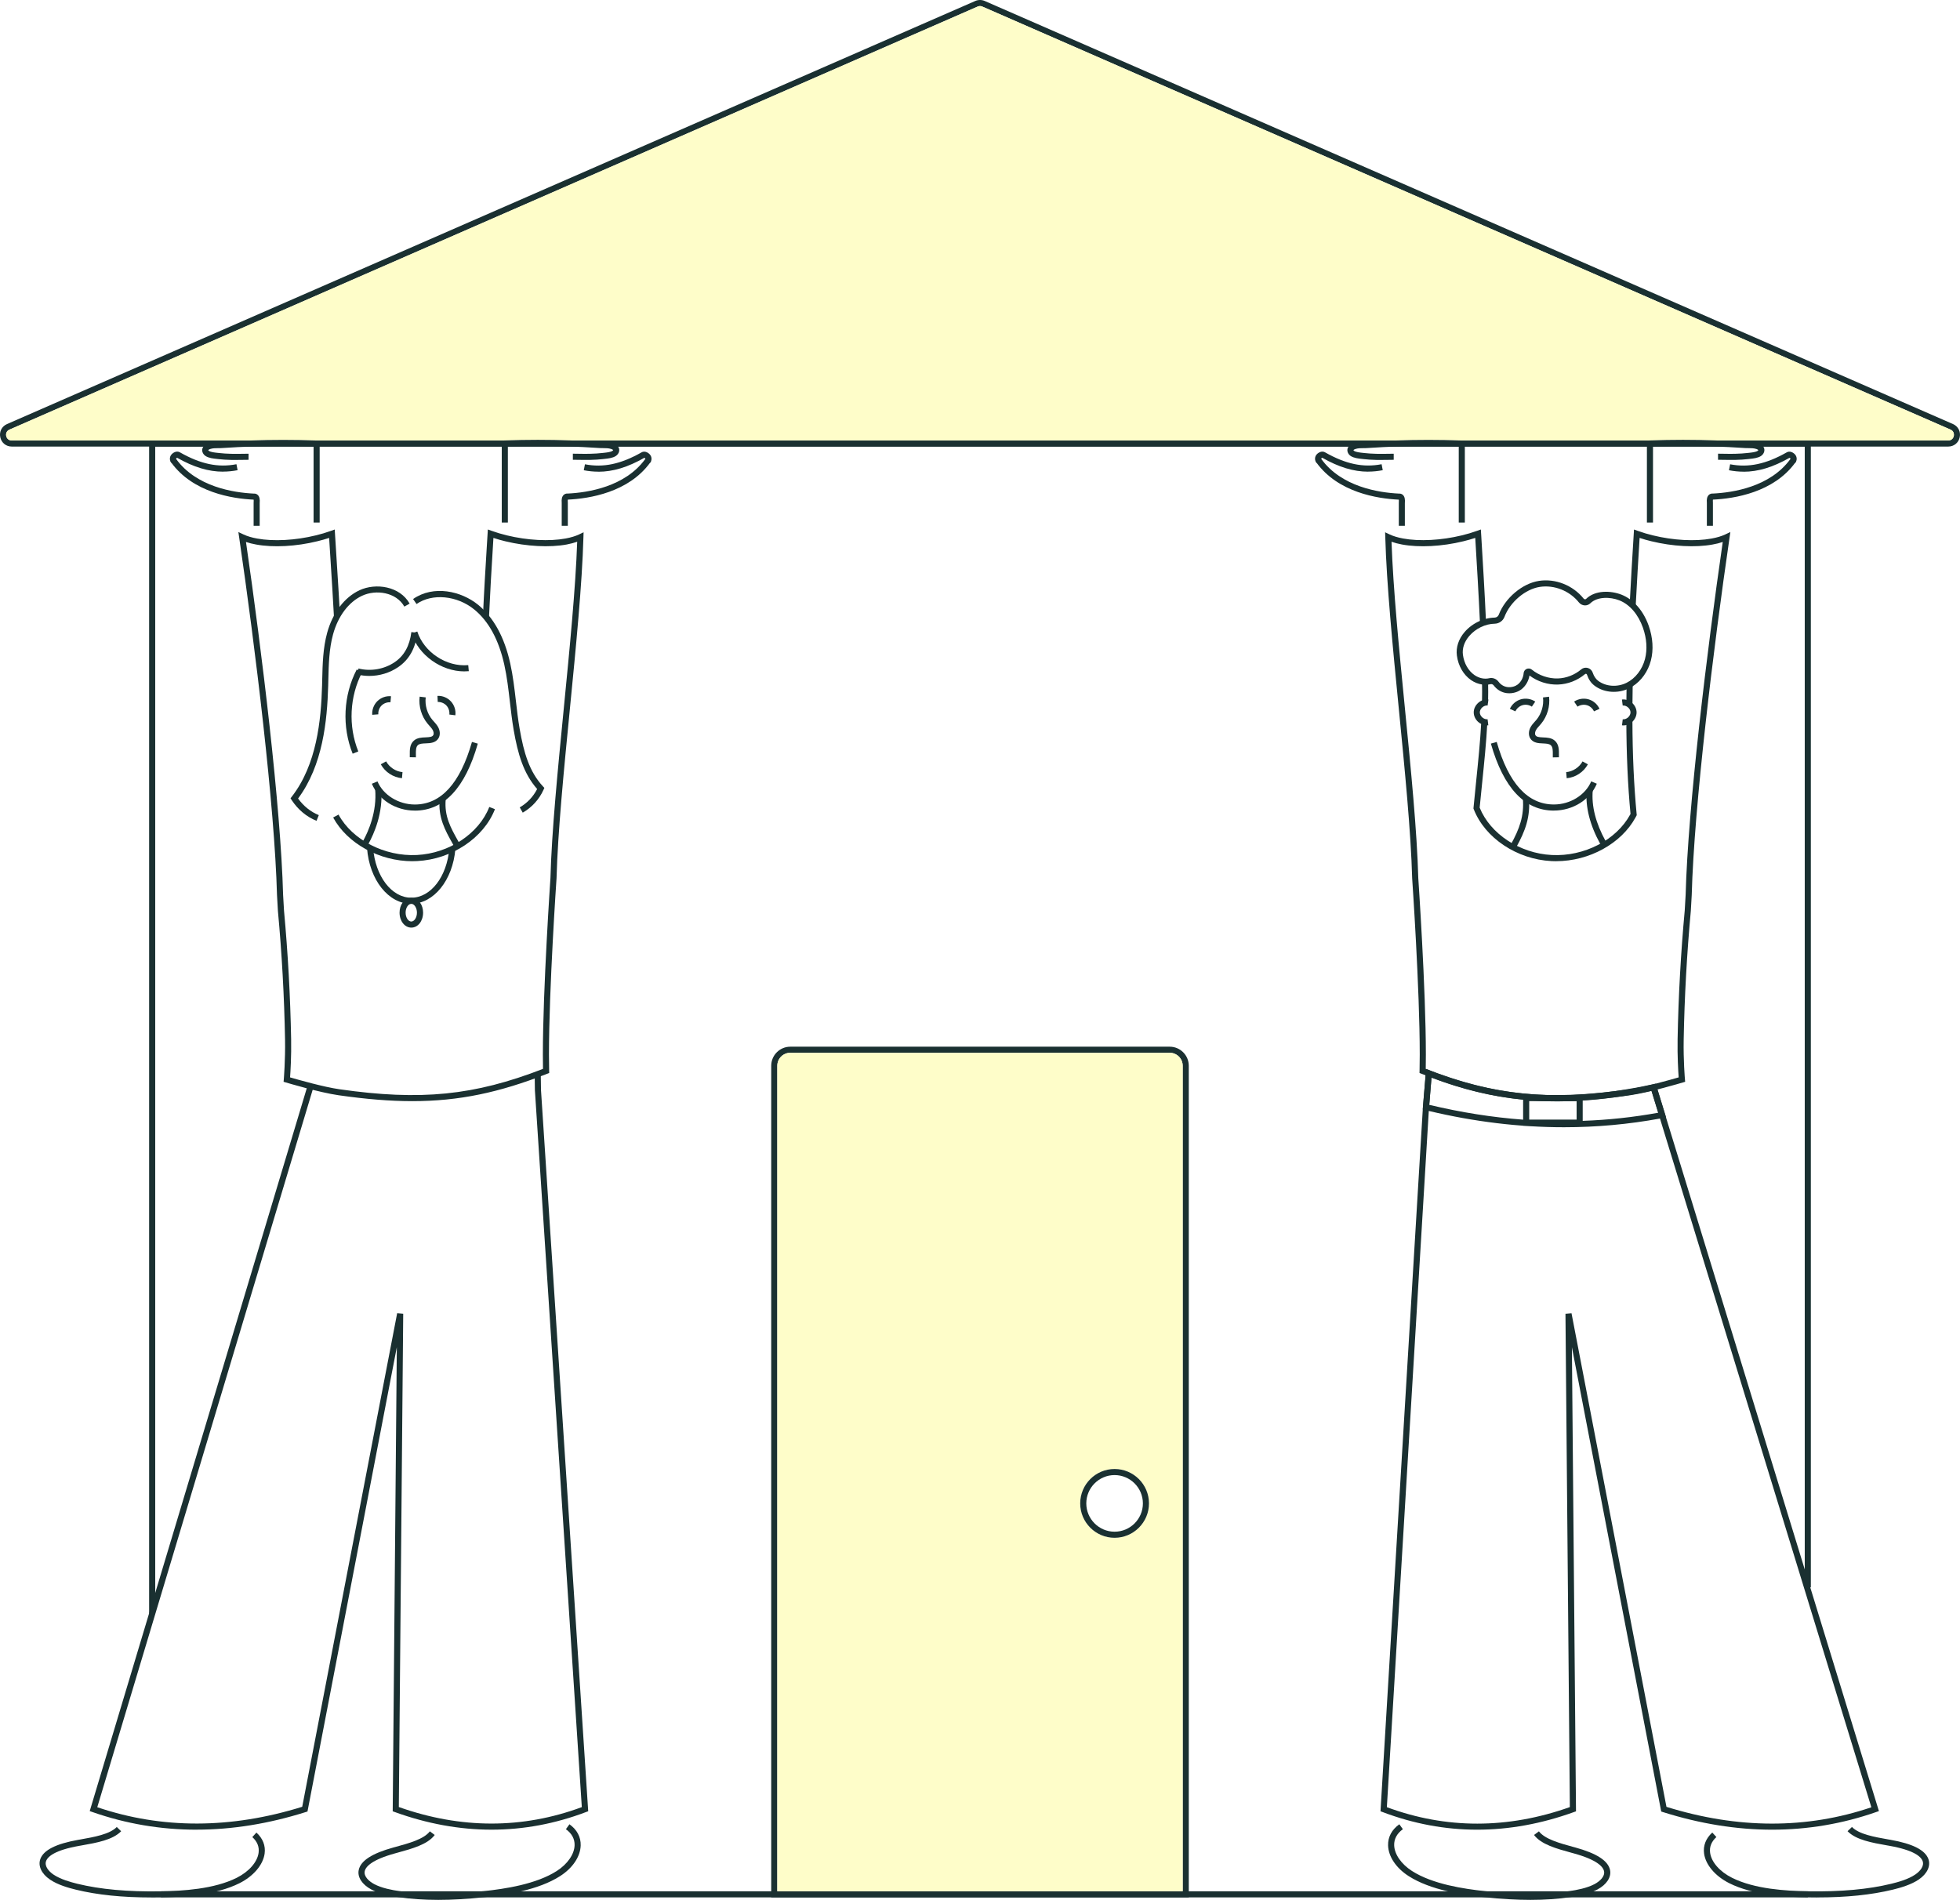
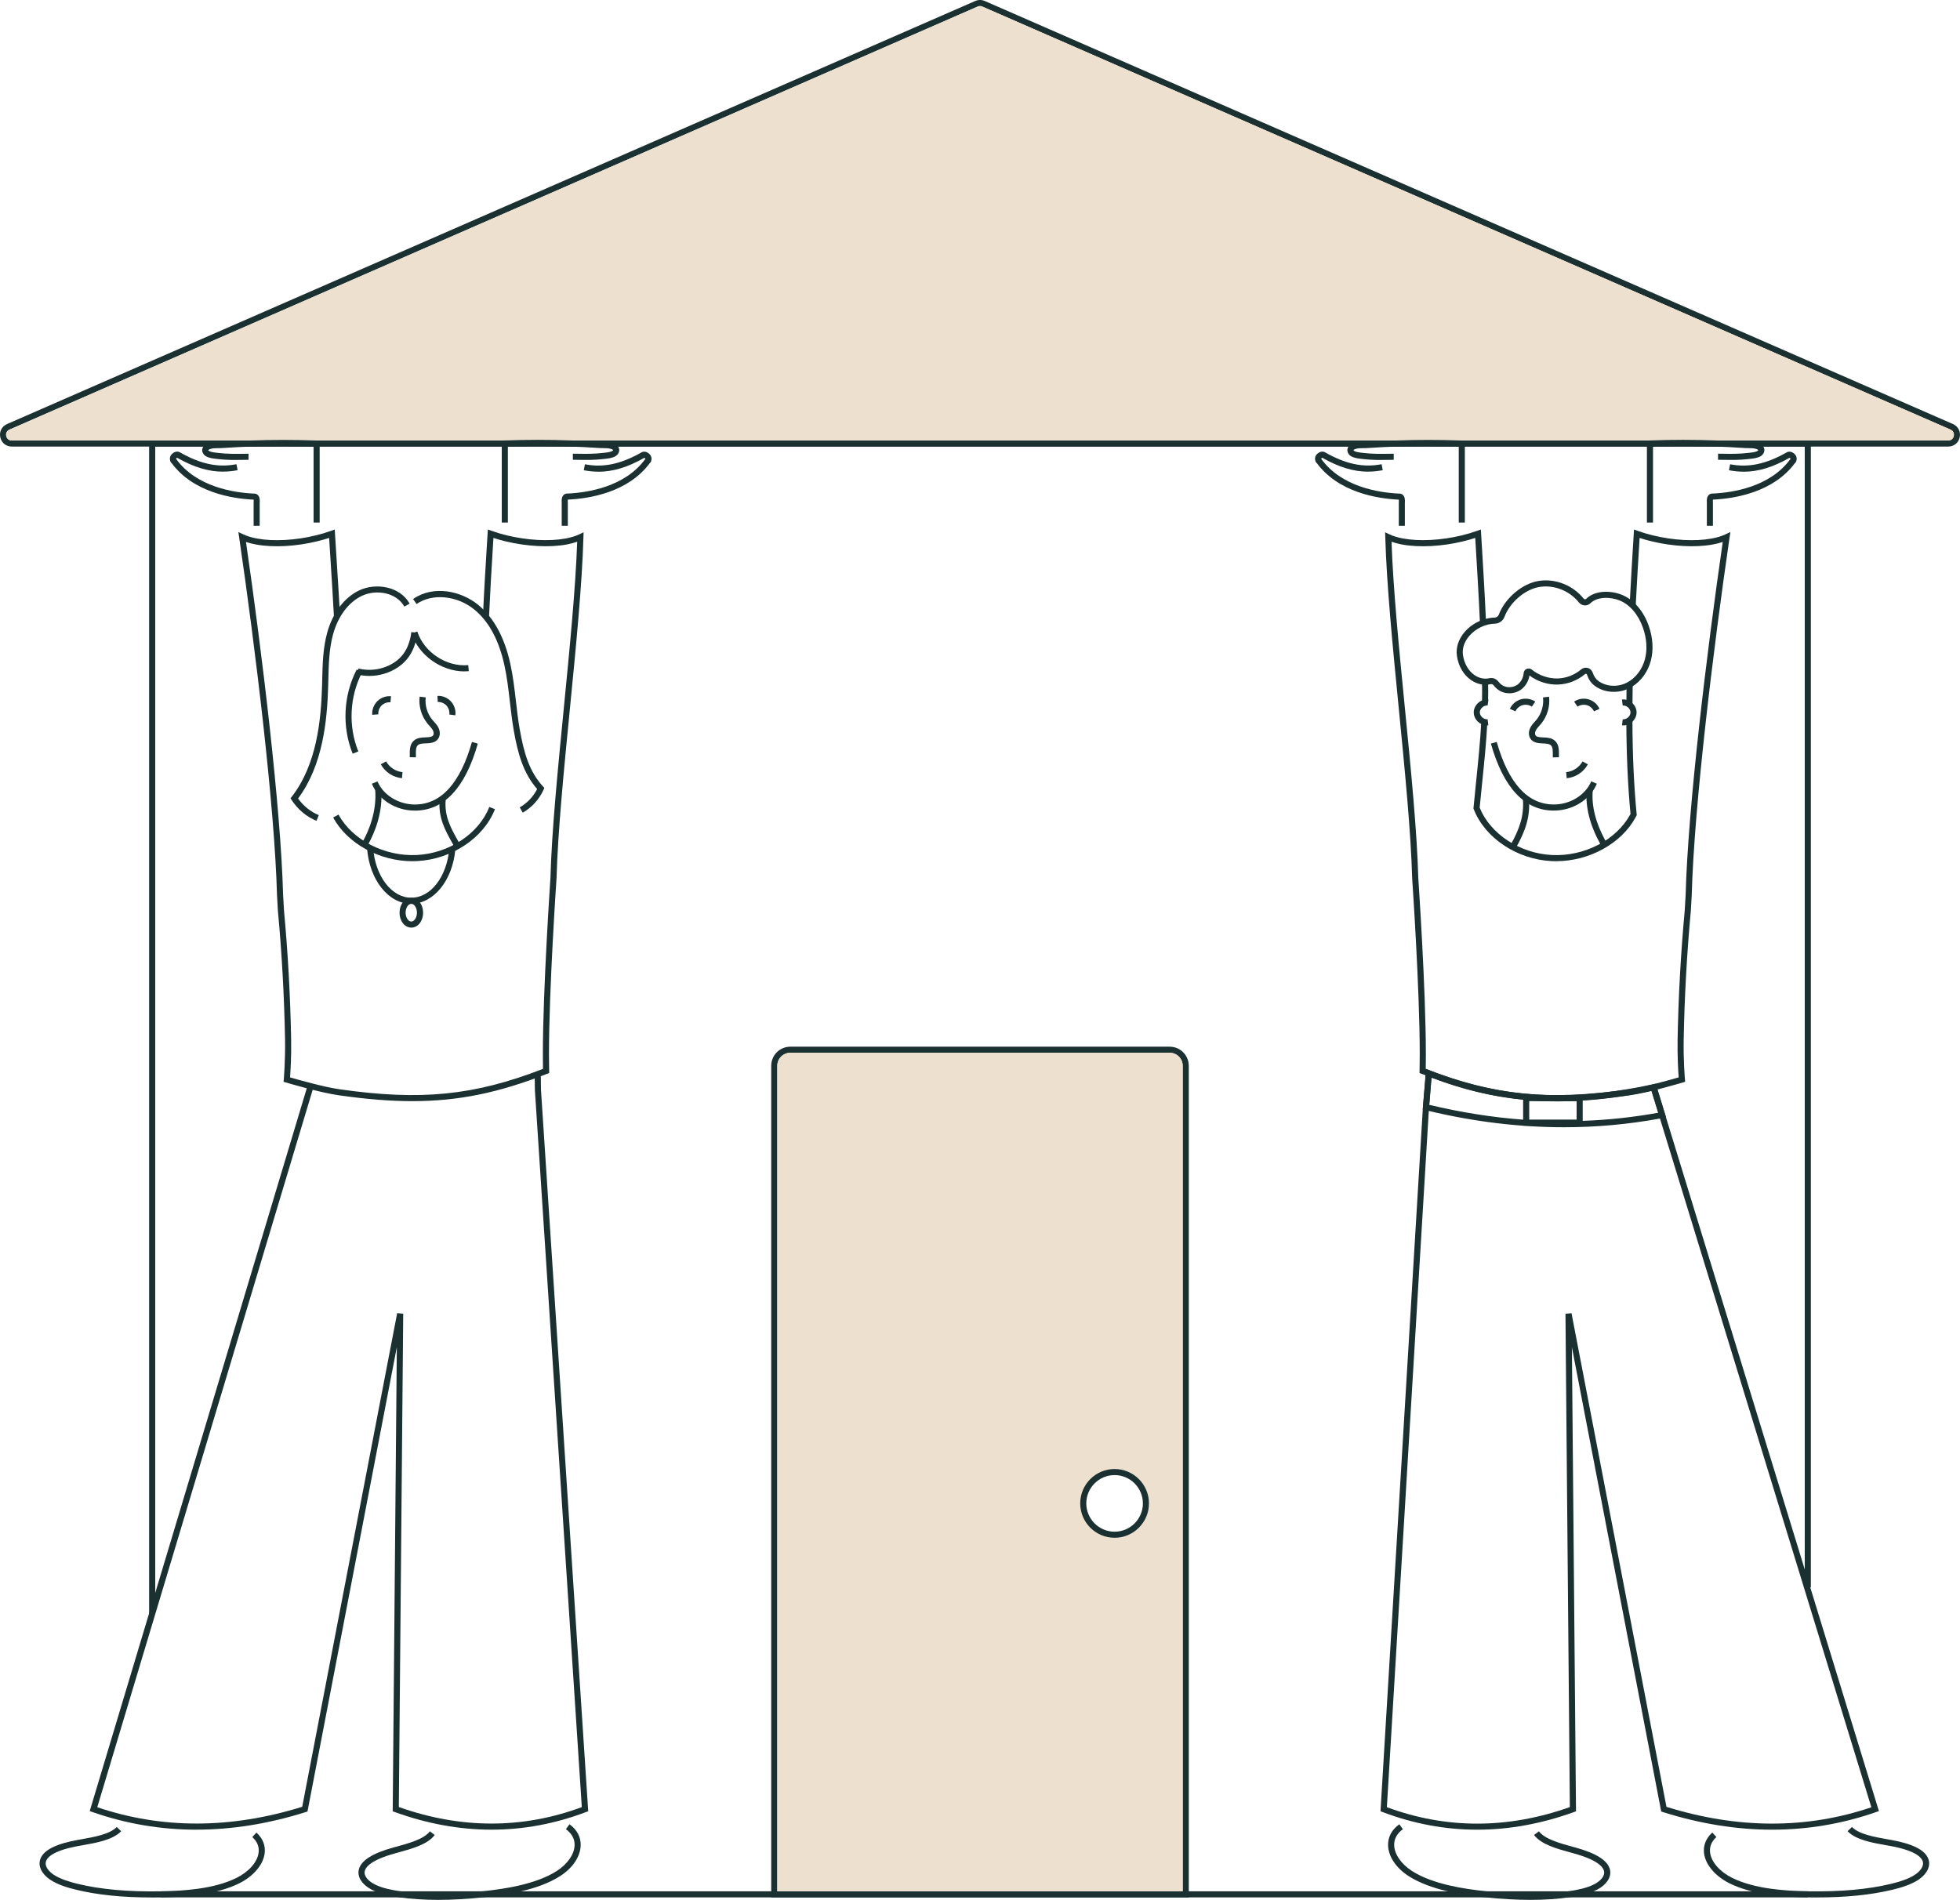
<svg xmlns="http://www.w3.org/2000/svg" id="Layer_2" data-name="Layer 2" viewBox="0 0 643.74 624.13">
  <defs>
    <style>
      .cls-1 {
        fill: #1a3031;
      }

      .cls-2 {
-         fill: #fefdc9;
+         fill: #ede0ce;
      }
    </style>
  </defs>
  <g id="Layer_1-2" data-name="Layer 1">
    <g>
      <path class="cls-1" d="M582.06,601.07c-11.7,0-23.68-1.93-35.88-5.78l-.57-.18-29.34-152.54,1.35,152.47-.67.24c-21.35,7.72-42.49,7.72-62.85,0l-.69-.26,13.93-231.34.93-11.14,1.99.17-.92,11.12-13.84,229.85c19.48,7.21,39.69,7.21,60.1-.03l-1.44-162.06,1.98-.2,31.19,162.18c23.44,7.29,46.07,7.34,67.3.14l-72.49-236.23,1.91-.59,73.06,238.07-.91.32c-11.04,3.86-22.46,5.79-34.17,5.79Z" />
      <path class="cls-1" d="M596.71,623.34c-.98,0-1.97,0-2.97-.03-7.33-.12-17.99-.74-25.8-4.67-4.58-2.3-7.74-6.02-8.25-9.7-.36-2.61.57-5,2.69-6.93l1.35,1.48c-1.63,1.49-2.33,3.23-2.06,5.18.42,3.04,3.16,6.18,7.17,8.19,7.44,3.74,17.79,4.33,24.93,4.45,10.87.18,19.85-.63,27.46-2.49,2.26-.55,5.54-1.46,7.83-3.03,1.56-1.06,3.01-2.77,2.4-4.42-.55-1.49-2.89-3.57-10.88-5l-.75-.13c-5.04-.89-10.25-1.81-13.02-4.67l1.44-1.39c2.32,2.4,7.43,3.3,11.93,4.09l.76.13c7.27,1.29,11.33,3.35,12.41,6.28.84,2.28-.37,4.87-3.15,6.76-2.56,1.74-6.07,2.73-8.48,3.32-7.07,1.72-15.27,2.57-25,2.57Z" />
      <path class="cls-1" d="M502.67,624.13c-4.64,0-9.64-.29-15.07-.87-7.27-.78-17.76-2.34-24.94-6.94-4.13-2.65-6.66-6.42-6.76-10.09-.07-2.75,1.2-5.15,3.69-6.94l1.17,1.62c-1.93,1.39-2.92,3.21-2.86,5.26.08,2.96,2.32,6.2,5.84,8.46,6.82,4.37,17,5.88,24.07,6.64,10.77,1.15,19.81,1.15,27.66-.02,2.33-.35,5.73-.96,8.26-2.31,1.73-.93,3.45-2.52,3.1-4.22-.32-1.51-2.31-3.76-10-5.88l-.73-.2c-4.88-1.34-9.92-2.72-12.26-5.83l1.6-1.2c1.93,2.56,6.85,3.91,11.19,5.1l.74.2c7.06,1.94,10.79,4.36,11.43,7.4.49,2.32-1.09,4.77-4.11,6.39-2.8,1.5-6.43,2.16-8.91,2.53-4.04.6-8.38.9-13.09.9Z" />
      <path class="cls-1" d="M510,248.79c0-.29,0-.58,0-.88.01-1.29.03-2.5-.67-3.11-.57-.49-1.55-.53-2.6-.58-1.43-.06-3.22-.13-4.15-1.68-.62-1.04-.56-2.47.16-3.73.38-.67.87-1.22,1.34-1.74.18-.21.37-.41.55-.62,1.66-2.01,2.46-4.75,2.15-7.33l1.99-.24c.38,3.12-.59,6.43-2.59,8.85-.19.23-.4.46-.6.69-.42.47-.82.91-1.09,1.4-.27.48-.48,1.21-.18,1.71.35.58,1.19.66,2.52.72,1.28.05,2.73.11,3.82,1.06,1.4,1.21,1.38,3.11,1.36,4.64,0,.28,0,.55,0,.82l-2,.04Z" />
      <path class="cls-1" d="M514.57,255.65l-.18-1.99c2.21-.2,4.32-1.59,5.38-3.53l1.75.96c-1.39,2.55-4.06,4.3-6.95,4.57Z" />
      <path class="cls-1" d="M523.52,233.68c-.43-.96-1.33-1.74-2.34-2.02-1.01-.29-2.18-.1-3.06.48l-1.12-1.66c1.37-.92,3.14-1.2,4.72-.75,1.59.45,2.94,1.62,3.62,3.13l-1.82.82Z" />
      <path class="cls-1" d="M497.72,233.68l-1.82-.82c.68-1.5,2.03-2.67,3.62-3.13,1.59-.45,3.35-.17,4.72.75l-1.12,1.66c-.87-.59-2.05-.78-3.06-.48-1.01.29-1.91,1.06-2.34,2.02Z" />
      <path class="cls-1" d="M593.75,621.31v2H52.84v-2h540.91Z" />
      <polygon class="cls-1" points="594.75 144.7 594.75 521.47 592.75 521.47 592.75 146.7 50.98 146.7 50.98 530.1 48.98 530.1 48.98 144.7 594.75 144.7" />
      <path class="cls-1" d="M641.42,139.3L323.42.32c-.99-.43-2.11-.43-3.1,0L2.32,139.3c-1.72.75-2.62,2.49-2.23,4.33.38,1.83,1.9,3.07,3.77,3.07h636.01c1.88,0,3.4-1.24,3.78-3.07.39-1.84-.51-3.58-2.23-4.33ZM641.7,143.22c-.15.71-.71,1.48-1.83,1.48H3.86c-1.11,0-1.67-.77-1.82-1.48-.15-.72.06-1.64,1.08-2.09L321.12,2.15c.24-.1.5-.16.75-.16s.51.06.74.16l318.01,138.98c1.02.45,1.22,1.37,1.08,2.09Z" />
      <path class="cls-2" d="M641.7,143.22c-.15.71-.71,1.48-1.83,1.48h-76.39c-7.13-.26-14.3-.26-21.39,0h-62.27c-7.06-.25-14.2-.26-21.3,0H187.36c-7.12-.26-14.29-.26-21.38,0h-62.28c-7.06-.25-14.2-.26-21.29,0H3.86c-1.11,0-1.67-.77-1.82-1.48-.15-.72.06-1.64,1.08-2.09L321.12,2.15c.24-.1.5-.16.75-.16s.51.06.74.16l318.01,138.98c1.02.45,1.22,1.37,1.08,2.09Z" />
      <path class="cls-1" d="M384.18,343.85h-124.62c-3.45,0-6.26,2.81-6.26,6.26v273.2h137.14v-273.2c0-3.45-2.81-6.26-6.26-6.26ZM255.3,621.31v-271.2c0-2.35,1.91-4.26,4.26-4.26h124.62c2.35,0,4.26,1.91,4.26,4.26v271.2h-133.14Z" />
      <path class="cls-2" d="M384.18,345.85h-124.62c-2.35,0-4.26,1.91-4.26,4.26v271.2h133.14v-271.2c0-2.35-1.91-4.26-4.26-4.26ZM366.07,505.18c-6.23,0-11.29-5.07-11.29-11.3s5.06-11.3,11.29-11.3,11.3,5.07,11.3,11.3-5.07,11.3-11.3,11.3Z" />
      <path class="cls-1" d="M366.07,482.58c-6.23,0-11.29,5.07-11.29,11.3s5.06,11.3,11.29,11.3,11.3-5.07,11.3-11.3-5.07-11.3-11.3-11.3ZM366.07,503.18c-5.12,0-9.29-4.18-9.29-9.3s4.17-9.3,9.29-9.3,9.3,4.17,9.3,9.3-4.17,9.3-9.3,9.3Z" />
      <path class="cls-1" d="M511.11,282.92c-.51,0-1.03-.01-1.54-.04-11.35-.57-21.86-7.58-25.54-17.05l-.09-.22.02-.24c.27-2.86.56-5.66.84-8.43.69-6.75,1.35-13.13,1.71-19.83l2,.11c-.36,6.75-1.02,13.15-1.71,19.93-.28,2.69-.55,5.4-.82,8.17,3.48,8.64,13.19,15.03,23.69,15.56,10.62.56,21.2-4.92,25.74-13.28l.11-.22c-.89-9.43-1.33-19.51-1.37-30.78h2c.03,11.33.49,21.43,1.39,30.89l.03.3-.4.75c-4.68,8.61-15.23,14.37-26.06,14.37Z" />
      <path class="cls-1" d="M536.16,231.48h-2c.01-2.2.04-4.4.08-6.6l2,.04c-.04,2.2-.07,4.38-.08,6.57Z" />
      <path class="cls-1" d="M488.74,230.87l-2-.04c.05-2.42.06-4.66.01-6.86l2-.04c.05,2.23.04,4.5-.01,6.94Z" />
      <path class="cls-1" d="M511.17,361.74c-15.35,0-28.61-2.85-44.3-9l-.65-.25.02-.7c.04-1.66.06-3.46.06-5.38,0-21.54-2.46-57.5-2.49-57.86-.4-15.12-2.43-35.77-4.39-55.75-1.97-20.08-4.01-40.84-4.44-56.31l-.05-1.63,1.47.7c1.2.57,2.69,1.02,4.42,1.34,5.36,1,12.57.61,19.28-1.02,1.72-.41,3.4-.91,5.01-1.49l1.26-.45.12,1.93c.57,9.34,1.15,19,1.59,28.72l-2,.09c-.43-9.46-1-18.86-1.55-27.97-1.29.42-2.62.8-3.96,1.12-6.97,1.7-14.49,2.09-20.11,1.04-1.26-.23-2.41-.54-3.43-.9.52,15.23,2.48,35.25,4.39,54.64,1.97,20.01,4,40.7,4.4,55.85.02.32,2.49,36.35,2.49,57.96,0,1.66-.01,3.24-.04,4.72,22.6,8.77,40.18,10.52,66.85,6.69,5.2-.74,13.64-3.15,16.22-3.9-.14-1.92-.45-6.99-.35-12.5.26-14.08,1.05-28.32,2.34-42.32l.3-5.19c.76-28.74,6.98-79.96,12.19-115.88-1.01.35-2.13.63-3.34.84-5.63,1.04-13.15.63-20.1-1.07-1.28-.3-2.58-.67-3.87-1.1-.44,7.23-.89,14.69-1.28,22.25l-2-.1c.41-8.03.89-15.93,1.36-23.58l.08-1.33,1.26.45c1.63.59,3.28,1.08,4.92,1.47,6.7,1.65,13.9,2.04,19.28,1.05,1.74-.31,3.26-.76,4.51-1.35l1.68-.79-.27,1.84c-5.25,35.94-11.65,88.24-12.42,117.39l-.3,5.25c-1.29,13.99-2.08,28.18-2.34,42.21-.13,6.87.4,13.04.41,13.1l.07.81-.78.23c-.45.13-10.98,3.29-17.29,4.19-8.9,1.28-16.8,1.94-24.22,1.94Z" />
      <path class="cls-1" d="M497.97,278.39l-1.75-.97c2.8-5.07,4.44-9.38,3.94-15.22l1.99-.17c.55,6.34-1.19,10.96-4.18,16.36Z" />
      <path class="cls-1" d="M525.61,277.28c-3.45-6.24-4.95-12.23-4.48-17.81l1.99.17c-.45,5.17.98,10.78,4.23,16.67l-1.75.97Z" />
      <path class="cls-1" d="M510.35,266.29c-9.57,0-16.53-7.4-20.69-22.01l1.92-.55c3.88,13.64,10.2,20.55,18.77,20.55h.03c5.34,0,10.37-3.13,12.23-7.59l1.85.77c-2.2,5.26-7.86,8.81-14.08,8.82h-.03Z" />
      <path class="cls-1" d="M541.5,205.57c-.99-2.81-2.46-5.22-4.27-7.06-.6-.61-1.23-1.16-1.9-1.64-.87-.62-1.79-1.13-2.75-1.51-3.52-1.38-8.67-1.54-11.65,1.39-.11.12-.26.13-.36.13-.17-.01-.33-.1-.44-.23-3.5-4.37-9.26-6.66-14.68-5.82-5.44.83-11.11,5.61-13.2,11.12-.21.55-.75.93-1.35.94-.96.02-1.94.16-2.89.41-.67.17-1.32.4-1.96.68-1.91.82-3.67,2.07-5.02,3.65-1.99,2.32-2.89,5.07-2.53,7.74.45,3.38,2.15,6.31,4.64,8.04,1.13.78,2.37,1.27,3.63,1.45.66.1,1.33.11,2,.03.28-.03.55-.08.83-.14.34-.08.73.08.97.39,1.1,1.45,2.58,2.33,4.28,2.56.29.03.58.05.87.05,1.66,0,3.09-.62,3.94-1.27,1.41-1.09,2.39-2.76,2.68-4.57,2.67,2,6.06,3.09,9.38,2.97,3.22-.11,6.38-1.33,8.88-3.44.13-.11.26-.11.35-.08.07.02.21.08.27.27.53,1.56,1.33,2.73,2.42,3.57,2.87,2.21,7.02,2.69,10.58,1.29.31-.12.61-.25.91-.4.38-.19.75-.4,1.1-.63,2.86-1.82,5.06-4.9,5.98-8.46.92-3.53.67-7.48-.71-11.43ZM540.28,216.49c-.9,3.46-3.16,6.38-6.04,7.81-3.08,1.53-6.85,1.26-9.38-.68-.78-.61-1.34-1.45-1.75-2.64-.25-.76-.86-1.34-1.63-1.55-.75-.21-1.56-.03-2.16.48-2.17,1.82-4.89,2.88-7.66,2.97-3.01.09-6.2-.98-8.53-2.89-.49-.4-1.15-.49-1.72-.25-.56.25-.95.79-.99,1.41-.11,1.48-.85,2.88-1.98,3.74-.7.54-1.99,1-3.33.82-1.17-.15-2.17-.75-2.95-1.78-.59-.77-1.48-1.2-2.39-1.2-.2,0-.41.02-.62.07-1.64.38-3.37,0-4.87-1.03-2.03-1.41-3.42-3.84-3.8-6.67-.28-2.09.45-4.28,2.07-6.16,2.09-2.45,5.31-4,8.38-4.05,1.41-.03,2.7-.92,3.19-2.23,1.85-4.89,6.85-9.13,11.63-9.86,4.73-.72,9.76,1.28,12.82,5.1.46.58,1.15.93,1.89.98.7.04,1.38-.22,1.88-.7,2.24-2.2,6.48-2.15,9.51-.96,3.39,1.33,6.22,4.61,7.76,9.01,1.25,3.57,1.48,7.12.67,10.26Z" />
      <path class="cls-1" d="M64.54,601.07c-11.71,0-23.12-1.93-34.17-5.79l-.9-.32,71.58-238.44,1.92.57-71.02,236.6c21.23,7.2,43.87,7.15,67.31-.14l31.19-162.18,1.98.2-1.44,162.06c20.41,7.23,40.63,7.24,60.1.03l-15.41-235.53-.07-5.24,2-.03.07,5.19,15.51,236.96-.69.26c-20.36,7.73-41.5,7.73-62.85,0l-.67-.24,1.35-152.47-29.34,152.54-.57.18c-12.19,3.85-24.18,5.78-35.88,5.78Z" />
      <path class="cls-1" d="M49.89,623.34c-9.72,0-17.92-.84-25-2.57-2.41-.59-5.92-1.57-8.48-3.32-2.78-1.89-3.99-4.48-3.16-6.76,1.08-2.93,5.14-4.98,12.41-6.28l.76-.13c4.51-.8,9.61-1.7,11.93-4.09l1.44,1.39c-2.77,2.86-7.98,3.78-13.02,4.67l-.75.13c-8,1.42-10.33,3.5-10.88,5-.6,1.64.85,3.36,2.4,4.42,2.3,1.56,5.57,2.47,7.83,3.03,7.61,1.86,16.6,2.67,27.46,2.49,7.14-.12,17.49-.71,24.93-4.45,4-2.01,6.75-5.15,7.17-8.19.27-1.95-.42-3.69-2.06-5.18l1.35-1.48c2.12,1.93,3.05,4.33,2.69,6.93-.51,3.68-3.67,7.4-8.25,9.7-7.81,3.92-18.46,4.54-25.8,4.67-1.01.02-2,.03-2.97.03Z" />
      <path class="cls-1" d="M143.93,624.13c-4.71,0-9.06-.3-13.09-.9-2.48-.37-6.11-1.03-8.91-2.53-3.02-1.62-4.6-4.06-4.11-6.39.63-3.04,4.37-5.46,11.43-7.4l.74-.2c4.34-1.19,9.26-2.54,11.19-5.1l1.6,1.2c-2.34,3.11-7.38,4.49-12.26,5.83l-.73.2c-7.69,2.12-9.68,4.37-10,5.88-.35,1.7,1.37,3.29,3.1,4.22,2.53,1.35,5.92,1.97,8.26,2.31,7.84,1.17,16.89,1.17,27.66.02,7.07-.76,17.25-2.27,24.07-6.64,3.52-2.26,5.76-5.5,5.84-8.46.06-2.06-.93-3.88-2.86-5.26l1.17-1.62c2.49,1.79,3.76,4.19,3.69,6.94-.1,3.67-2.62,7.44-6.76,10.09-7.17,4.6-17.67,6.17-24.94,6.94-5.43.58-10.43.87-15.07.87Z" />
      <path class="cls-1" d="M136.59,248.79l-2-.04c0-.27,0-.54,0-.82-.02-1.53-.04-3.43,1.36-4.64,1.09-.95,2.54-1.01,3.82-1.06,1.33-.06,2.17-.13,2.52-.72.3-.5.09-1.23-.18-1.71-.27-.48-.67-.93-1.09-1.4-.2-.23-.41-.45-.6-.69-2-2.42-2.97-5.73-2.59-8.85l1.99.24c-.31,2.58.49,5.33,2.15,7.33.18.21.36.42.55.62.47.53.96,1.07,1.34,1.74.72,1.27.78,2.7.16,3.73-.93,1.55-2.72,1.62-4.15,1.68-1.04.04-2.03.08-2.6.57-.7.61-.69,1.82-.67,3.11,0,.3,0,.59,0,.88Z" />
      <path class="cls-1" d="M132.02,255.65c-2.89-.27-5.56-2.02-6.95-4.57l1.75-.96c1.06,1.94,3.17,3.33,5.38,3.53l-.18,1.99Z" />
      <path class="cls-1" d="M122.26,234.84c-.13-1.65.49-3.32,1.66-4.49,1.17-1.16,2.85-1.78,4.5-1.63l-.18,1.99c-1.05-.09-2.16.31-2.91,1.05-.75.74-1.16,1.85-1.07,2.9l-1.99.16Z" />
      <path class="cls-1" d="M149.56,234.98l-1.98-.25c.13-1.04-.23-2.17-.95-2.95-.71-.77-1.81-1.22-2.86-1.18l-.09-2c1.65-.09,3.3.61,4.42,1.82,1.12,1.21,1.67,2.92,1.46,4.55Z" />
      <rect class="cls-1" x="102.99" y="145.57" width="2" height="26.09" />
      <path class="cls-1" d="M104.88,144.74l-.03.83-.05,1.13v.04c-.39-.02-.78-.03-1.18-.04-.21-.01-.42-.02-.63-.02-6.81-.23-13.69-.23-20.53.02-1.44.05-2.88.11-4.32.18-1.69.09-3.37.19-5.06.3-.47.04-.93.04-1.39.04-.93,0-1.81,0-2.66.29-.47.16-.61.33-.63.36,0,.03.08.16.22.25.64.42,1.93.55,2.88.65l.57.06c1.12.13,2.35.21,3.88.25,1.13.03,2.3.01,3.42,0,.76-.02,1.51-.03,2.27-.03v2c-.75,0-1.49.01-2.23.03-.74,0-1.5.02-2.26.02-.42,0-.84,0-1.25-.01-1.59-.04-2.89-.12-4.07-.26l-.54-.06c-1.21-.13-2.72-.28-3.76-.96-.84-.54-1.27-1.49-1.08-2.35.06-.23.15-.49.34-.75.28-.4.78-.8,1.61-1.08,1.15-.39,2.23-.39,3.28-.4.42,0,.84,0,1.26-.03,1.7-.12,3.4-.22,5.1-.3,1.45-.08,2.91-.14,4.37-.19,7.09-.26,14.23-.25,21.29,0,.39,0,.79.03,1.18.04Z" />
      <path class="cls-1" d="M85.3,172.72h-2v-7.51c.05-.59.02-.91,0-1.07-7.04-.33-19.9-2.35-27.04-12.16-.11-.16-.2-.31-.29-.48l1.79-.89c.03.07.07.13.11.2,6.62,9.11,18.76,11.02,25.46,11.34.52-.05,1,.13,1.35.47.54.53.73,1.38.61,2.69v7.42Z" />
      <path class="cls-1" d="M73.28,154.95c-4.83,0-9.66-1.48-15.11-4.57-.08.03-.21.11-.32.23-.03.03-.04.1-.04.12l-1.45,1.36c-.75-.74-.75-2.01,0-2.83.64-.7,1.75-1.21,2.7-.68,6.83,3.89,12.57,5.1,18.6,3.92l.38,1.96c-1.6.31-3.19.47-4.77.47Z" />
      <rect class="cls-1" x="164.8" y="145.57" width="2" height="26.09" />
      <path class="cls-1" d="M202.26,149.8c-1.04.68-2.55.83-3.76.96l-.54.06c-1.18.14-2.47.22-4.07.26-.41.01-.83.01-1.25.01-.76,0-1.52-.01-2.26-.02-.74-.02-1.48-.03-2.23-.03v-2c.76,0,1.51.01,2.27.03,1.12.02,2.29.04,3.42,0,1.53-.04,2.76-.12,3.88-.25l.57-.06c.95-.1,2.24-.23,2.88-.65.14-.09.21-.22.21-.26-.01-.02-.15-.19-.62-.35-.85-.28-1.73-.28-2.66-.29-.46,0-.92,0-1.39-.04-1.69-.11-3.37-.21-5.06-.3-1.44-.07-2.89-.14-4.33-.18-6.83-.25-13.71-.26-20.52-.03-.25.01-.49.02-.74.03-.36,0-.71.03-1.07.04v-.04l-.05-1.13-.03-.83c.36-.01.71-.03,1.07-.04,7.09-.26,14.26-.26,21.38,0,1.47.05,2.93.11,4.39.19,1.7.08,3.4.18,5.1.3.42.03.84.03,1.26.03,1.05,0,2.13,0,3.28.4.84.28,1.33.68,1.62,1.08.18.26.28.51.33.74.19.87-.24,1.82-1.08,2.36Z" />
      <path class="cls-1" d="M186.49,172.72h-2v-7.51c-.11-1.22.08-2.07.62-2.6.35-.34.83-.52,1.35-.47,6.69-.32,18.83-2.22,25.46-11.34.05-.06.08-.13.11-.2l1.79.89c-.08.17-.17.32-.28.48-7.14,9.82-20,11.83-27.04,12.16-.03.15-.06.45-.01.98v7.6Z" />
      <path class="cls-1" d="M196.51,154.95c-1.58,0-3.16-.16-4.77-.47l.38-1.96c6.03,1.17,11.77-.04,18.6-3.92.95-.54,2.06-.03,2.7.68.75.82.75,2.09,0,2.83l-1.41-1.42s-.04.05-.04.06c0-.03,0-.1-.03-.12-.11-.12-.24-.2-.32-.23-5.45,3.09-10.28,4.57-15.11,4.57Z" />
      <rect class="cls-1" x="479.11" y="145.57" width="2" height="26.09" />
      <path class="cls-1" d="M481,144.74l-.03.83-.05,1.13v.04c-.39-.02-.78-.03-1.18-.04-.21-.01-.42-.02-.63-.02-6.81-.23-13.7-.23-20.54.02-1.44.05-2.88.11-4.32.18-1.68.09-3.37.19-5.06.3-.47.04-.93.04-1.38.04-.93,0-1.81,0-2.66.29-.47.16-.62.33-.63.36,0,.03.08.16.21.25.64.42,1.94.55,2.88.65l.57.06c1.12.13,2.35.21,3.88.25,1.14.03,2.3.01,3.43,0,.75-.02,1.51-.03,2.26-.03v2c-.74,0-1.48.01-2.23.03-.74,0-1.5.02-2.26.02-.42,0-.83,0-1.25-.01-1.59-.04-2.88-.12-4.06-.26l-.54-.06c-1.22-.13-2.72-.28-3.77-.96-.83-.54-1.26-1.49-1.07-2.36.05-.23.14-.48.33-.74.28-.4.77-.8,1.61-1.08,1.16-.39,2.24-.39,3.28-.4.42,0,.84,0,1.27-.03,1.7-.12,3.39-.22,5.09-.3,1.45-.08,2.91-.14,4.37-.19,7.1-.26,14.24-.25,21.3,0,.39,0,.79.03,1.18.04Z" />
      <path class="cls-1" d="M461.42,172.72h-2v-7.51c.05-.59.02-.91,0-1.07-7.04-.33-19.9-2.35-27.04-12.16-.11-.16-.2-.31-.29-.48l1.79-.89c.03.07.07.14.11.2,6.63,9.11,18.76,11.02,25.46,11.34.52-.05,1,.13,1.35.47.54.53.73,1.38.61,2.69v7.42Z" />
      <path class="cls-1" d="M449.39,154.95c-4.83,0-9.66-1.48-15.11-4.57-.08.03-.21.11-.32.23-.03.03-.04.1-.04.12l-1.45,1.36c-.75-.74-.75-2.01,0-2.83.64-.7,1.76-1.21,2.7-.68,6.83,3.89,12.57,5.09,18.6,3.92l.38,1.96c-1.6.31-3.19.47-4.77.47Z" />
      <rect class="cls-1" x="540.91" y="145.57" width="2" height="26.09" />
      <path class="cls-1" d="M578.38,149.8c-1.05.68-2.55.83-3.77.96l-.54.06c-1.18.14-2.47.22-4.06.26-.42.01-.83.01-1.25.01-.76,0-1.52-.01-2.26-.02-.75-.02-1.49-.03-2.23-.03v-2c.75,0,1.51.01,2.26.03,1.13.02,2.29.04,3.43,0,1.53-.04,2.76-.12,3.88-.25l.57-.06c.94-.1,2.24-.23,2.88-.65.13-.09.21-.22.21-.26-.01-.02-.16-.19-.63-.35-.85-.28-1.73-.28-2.66-.29-.45,0-.91,0-1.38-.04-1.69-.11-3.38-.21-5.06-.3-1.44-.07-2.89-.14-4.34-.18-6.83-.25-13.71-.26-20.52-.03-.25.01-.49.02-.74.03-.36,0-.71.03-1.07.04v-.04l-.05-1.13-.03-.83c.36-.01.71-.03,1.07-.04,7.09-.26,14.26-.26,21.39,0,1.47.05,2.93.11,4.39.19,1.7.08,3.39.18,5.09.3.43.03.85.03,1.27.03,1.04,0,2.12,0,3.28.4.84.28,1.33.68,1.62,1.08.18.26.27.51.32.74.19.87-.24,1.82-1.07,2.36Z" />
      <path class="cls-1" d="M562.6,172.72h-2v-7.51c-.11-1.22.08-2.07.62-2.6.35-.34.83-.52,1.35-.47,6.69-.32,18.83-2.22,25.46-11.34.05-.06.08-.13.11-.2l1.79.89c-.09.17-.17.32-.29.48-7.14,9.82-20,11.83-27.04,12.16-.03.15-.06.45-.01.98v7.6Z" />
      <path class="cls-1" d="M572.63,154.95c-1.58,0-3.16-.16-4.77-.47l.38-1.96c6.03,1.17,11.77-.04,18.6-3.92.95-.54,2.06-.03,2.7.68.75.82.75,2.09,0,2.83l-1.41-1.42s-.04.05-.04.06c0-.03-.01-.1-.03-.12-.11-.12-.24-.2-.32-.23-5.45,3.09-10.28,4.57-15.11,4.57Z" />
      <path class="cls-1" d="M135.49,282.92c-10.83,0-21.39-5.76-26.07-14.36l1.76-.96c4.55,8.36,15.14,13.81,25.74,13.28,10.6-.54,20.38-7.03,23.78-15.78l1.86.72c-3.68,9.46-14.18,16.47-25.55,17.05-.51.03-1.02.04-1.54.04Z" />
      <path class="cls-1" d="M135.43,361.74c-7.42,0-15.32-.67-24.22-1.94-6.31-.9-16.84-4.06-17.29-4.19l-.78-.23.07-.81c0-.06.53-6.23.41-13.1-.26-14.03-1.04-28.22-2.34-42.18l-.3-5.25c-.77-29.18-7.17-81.49-12.42-117.42l-.27-1.84,1.68.79c1.25.59,2.76,1.04,4.5,1.35,5.38.99,12.58.6,19.28-1.05,1.65-.39,3.3-.88,4.93-1.47l1.26-.45.08,1.33c.15,2.45.33,5.29.52,8.27.4,6.32.86,13.48,1.14,18.92l-2,.1c-.28-5.44-.74-12.59-1.14-18.9-.16-2.47-.31-4.83-.44-6.96-1.29.43-2.59.79-3.88,1.1-6.94,1.71-14.46,2.11-20.1,1.07-1.2-.21-2.32-.5-3.33-.84,5.21,35.92,11.43,87.14,12.19,115.91l.3,5.19c1.29,13.97,2.08,28.21,2.34,42.29.1,5.51-.21,10.58-.35,12.5,2.58.75,11.02,3.16,16.22,3.9,26.67,3.83,44.26,2.08,66.85-6.69-.03-1.48-.04-3.06-.04-4.72,0-21.6,2.47-57.64,2.49-58,.39-15.1,2.43-35.8,4.39-55.81,1.9-19.38,3.87-39.41,4.39-54.64-1.03.36-2.17.66-3.43.9-5.62,1.04-13.14.65-20.12-1.04-1.34-.32-2.67-.69-3.96-1.12l-.17,2.85c-.48,7.89-.9,14.7-1.28,23.14l-2-.09c.38-8.45.8-15.27,1.28-23.17l.34-5.5,1.26.45c1.61.58,3.29,1.08,5,1.49,6.72,1.63,13.93,2.02,19.29,1.02,1.73-.32,3.22-.77,4.42-1.34l1.47-.7-.05,1.63c-.43,15.47-2.47,36.23-4.44,56.31-1.96,19.98-3.99,40.63-4.39,55.71-.03.4-2.49,36.37-2.49,57.9,0,1.91.02,3.71.06,5.38l.02.7-.65.25c-15.69,6.16-28.95,9-44.3,9Z" />
      <path class="cls-1" d="M149.4,278.47l-.72-1.29c-2.48-4.42-4.82-8.58-4.29-14.71l1.99.17c-.47,5.51,1.62,9.24,4.04,13.56l.72,1.3-1.75.97Z" />
      <path class="cls-1" d="M120.98,277.28l-1.75-.97c1.76-3.19,4.62-9.64,3.99-17.01l1.99-.17c.68,7.9-2.36,14.77-4.23,18.15Z" />
      <path class="cls-1" d="M136.24,266.29h-.03c-6.22,0-11.87-3.55-14.08-8.82l1.85-.77c1.87,4.46,6.9,7.58,12.23,7.59h.03c8.57,0,14.88-6.92,18.77-20.55l1.92.55c-4.16,14.6-11.12,22.01-20.69,22.01Z" />
      <path class="cls-1" d="M121.31,222.05c-1.36,0-2.73-.17-4.05-.5l.49-1.94c4.02,1.02,8.46.24,11.89-2.09,3.11-2.12,4.9-5.35,5.47-9.88l1.98.25c-.64,5.13-2.72,8.82-6.33,11.28-2.77,1.88-6.11,2.88-9.46,2.88Z" />
      <path class="cls-1" d="M152.55,220.56c-7.57,0-15.04-5.25-17.4-12.48l1.9-.62c2.23,6.83,9.58,11.68,16.74,11.04l.18,1.99c-.47.04-.95.06-1.42.06Z" />
      <path class="cls-1" d="M103.94,269.64c-3.26-1.32-6.08-3.67-8.13-6.79l-.39-.6.44-.57c8.17-10.53,9.59-25.02,9.92-36.47l.05-2.01c.12-5.08.25-10.33,1.63-15.34,1.8-6.56,5.67-11.65,10.62-13.96,5.35-2.49,13.24-1.33,16.46,4.39l-1.74.98c-2.68-4.75-9.33-5.68-13.87-3.56-4.42,2.06-7.89,6.68-9.54,12.68-1.31,4.78-1.43,9.9-1.55,14.86l-.05,2.02c-.33,11.55-1.76,26.13-9.89,37.05,1.79,2.49,4.13,4.37,6.81,5.46l-.75,1.85Z" />
      <path class="cls-1" d="M171.69,266.97l-.99-1.74c2.44-1.39,4.45-3.52,5.72-6.03-4.48-5.11-6.34-11.47-7.71-19.4-.53-3.07-.89-6.2-1.24-9.22-.47-4.04-.95-8.21-1.84-12.22-1.81-8.17-5.13-14.28-9.87-18.14-5.66-4.61-13.8-5.38-18.95-1.79l-1.14-1.64c6.74-4.7,15.84-2.61,21.35,1.88,5.1,4.16,8.66,10.64,10.56,19.26.91,4.11,1.4,8.34,1.87,12.42.35,3,.7,6.1,1.23,9.11,1.36,7.84,3.18,14.06,7.66,18.89l.45.48-.27.6c-1.41,3.15-3.83,5.82-6.83,7.53Z" />
      <path class="cls-1" d="M488.36,238.3c-1.01,0-2.03-.4-2.85-1.12-.94-.84-1.48-1.99-1.48-3.16,0-1.17.55-2.31,1.5-3.15.95-.83,2.16-1.22,3.31-1.08l-.25,1.98c-.59-.07-1.22.14-1.74.6-.52.46-.82,1.06-.82,1.65,0,.59.29,1.2.81,1.65.51.46,1.15.68,1.74.61l.24,1.98c-.15.02-.31.03-.46.03Z" />
      <path class="cls-1" d="M533.19,238.3c-.16,0-.31,0-.46-.03l.24-1.98c.59.07,1.22-.15,1.74-.61.51-.46.81-1.06.81-1.65,0-.59-.3-1.2-.82-1.65-.52-.45-1.15-.67-1.74-.6l-.25-1.98c1.16-.15,2.37.25,3.31,1.08.95.83,1.49,1.98,1.5,3.15,0,1.17-.54,2.32-1.48,3.16-.82.73-1.83,1.12-2.85,1.12Z" />
      <path class="cls-1" d="M115.83,247.6c-3.57-8.86-3.07-19.2,1.34-27.67l1.77.92c-4.14,7.96-4.61,17.68-1.26,26l-1.85.75Z" />
      <path class="cls-1" d="M144.45,264.16c-.16-.29-.35-.56-.54-.83l1.63-1.16c.23.33.46.66.65,1l-1.74.98Z" />
      <polygon class="cls-1" points="124.77 265.82 123.3 264.45 124.78 265.8 124.77 265.82" />
      <path class="cls-1" d="M135.08,296.92c-7.5,0-13.75-7.86-14.53-18.29l1.99-.15c.7,9.37,6.09,16.43,12.53,16.43s11.71-6.93,12.5-16.13l1.99.17c-.88,10.24-7.12,17.95-14.5,17.95Z" />
      <path class="cls-1" d="M137.96,296.52c-.7-.99-1.72-1.6-2.87-1.6h0c-1.15,0-2.17.61-2.87,1.6-.62.86-.99,2.02-.99,3.3,0,2.76,1.7,4.91,3.87,4.91s3.86-2.15,3.86-4.91c0-1.28-.37-2.44-.99-3.3ZM135.09,302.73c-1.01,0-1.87-1.33-1.87-2.91s.85-2.89,1.86-2.9h0c1,0,1.86,1.33,1.86,2.9s-.86,2.91-1.86,2.91Z" />
      <path class="cls-1" d="M500.25,359.74v10.06h19.57v-10.06h-19.57ZM517.82,361.74v6.06h-15.57v-6.06h15.57Z" />
      <path class="cls-1" d="M544.39,357.9l-.31-1.01-.27-.88-.78.16-.12.03s0,0-.02,0c-4.16.89-8.2,1.62-12.14,2.19-.21.03-.42.06-.62.08-4.96.69-9.77,1.11-14.46,1.26-2.63.09-5.22.09-7.79,0-13.21-.42-25.65-3.1-38.23-8.07l-.43-.17-.82-.33v.02l-.11,1.33-.06.74-.87,10.4-.07.83h.02l.81.2c.39.1.78.19,1.17.28,14.95,3.56,29.79,5.35,44.38,5.35,10.67,0,21.2-.96,31.56-2.86.29-.05.59-.1.88-.16l1.1-.21-2.82-9.19ZM519.82,368.21c-6.47.23-13,.09-19.57-.39-10.18-.76-20.47-2.39-30.82-4.87l.74-8.93c9.95,3.82,19.83,6.23,30.08,7.24,2.39.24,4.81.4,7.25.48,2.83.11,5.71.1,8.63,0,1.22-.04,2.45-.11,3.69-.19,3.41-.21,6.88-.57,10.42-1.06.09-.01.17-.02.25-.03,3.89-.54,7.86-1.25,11.94-2.11v.02s2.21,7.17,2.21,7.17c-8.17,1.49-16.45,2.38-24.82,2.67Z" />
    </g>
  </g>
</svg>
